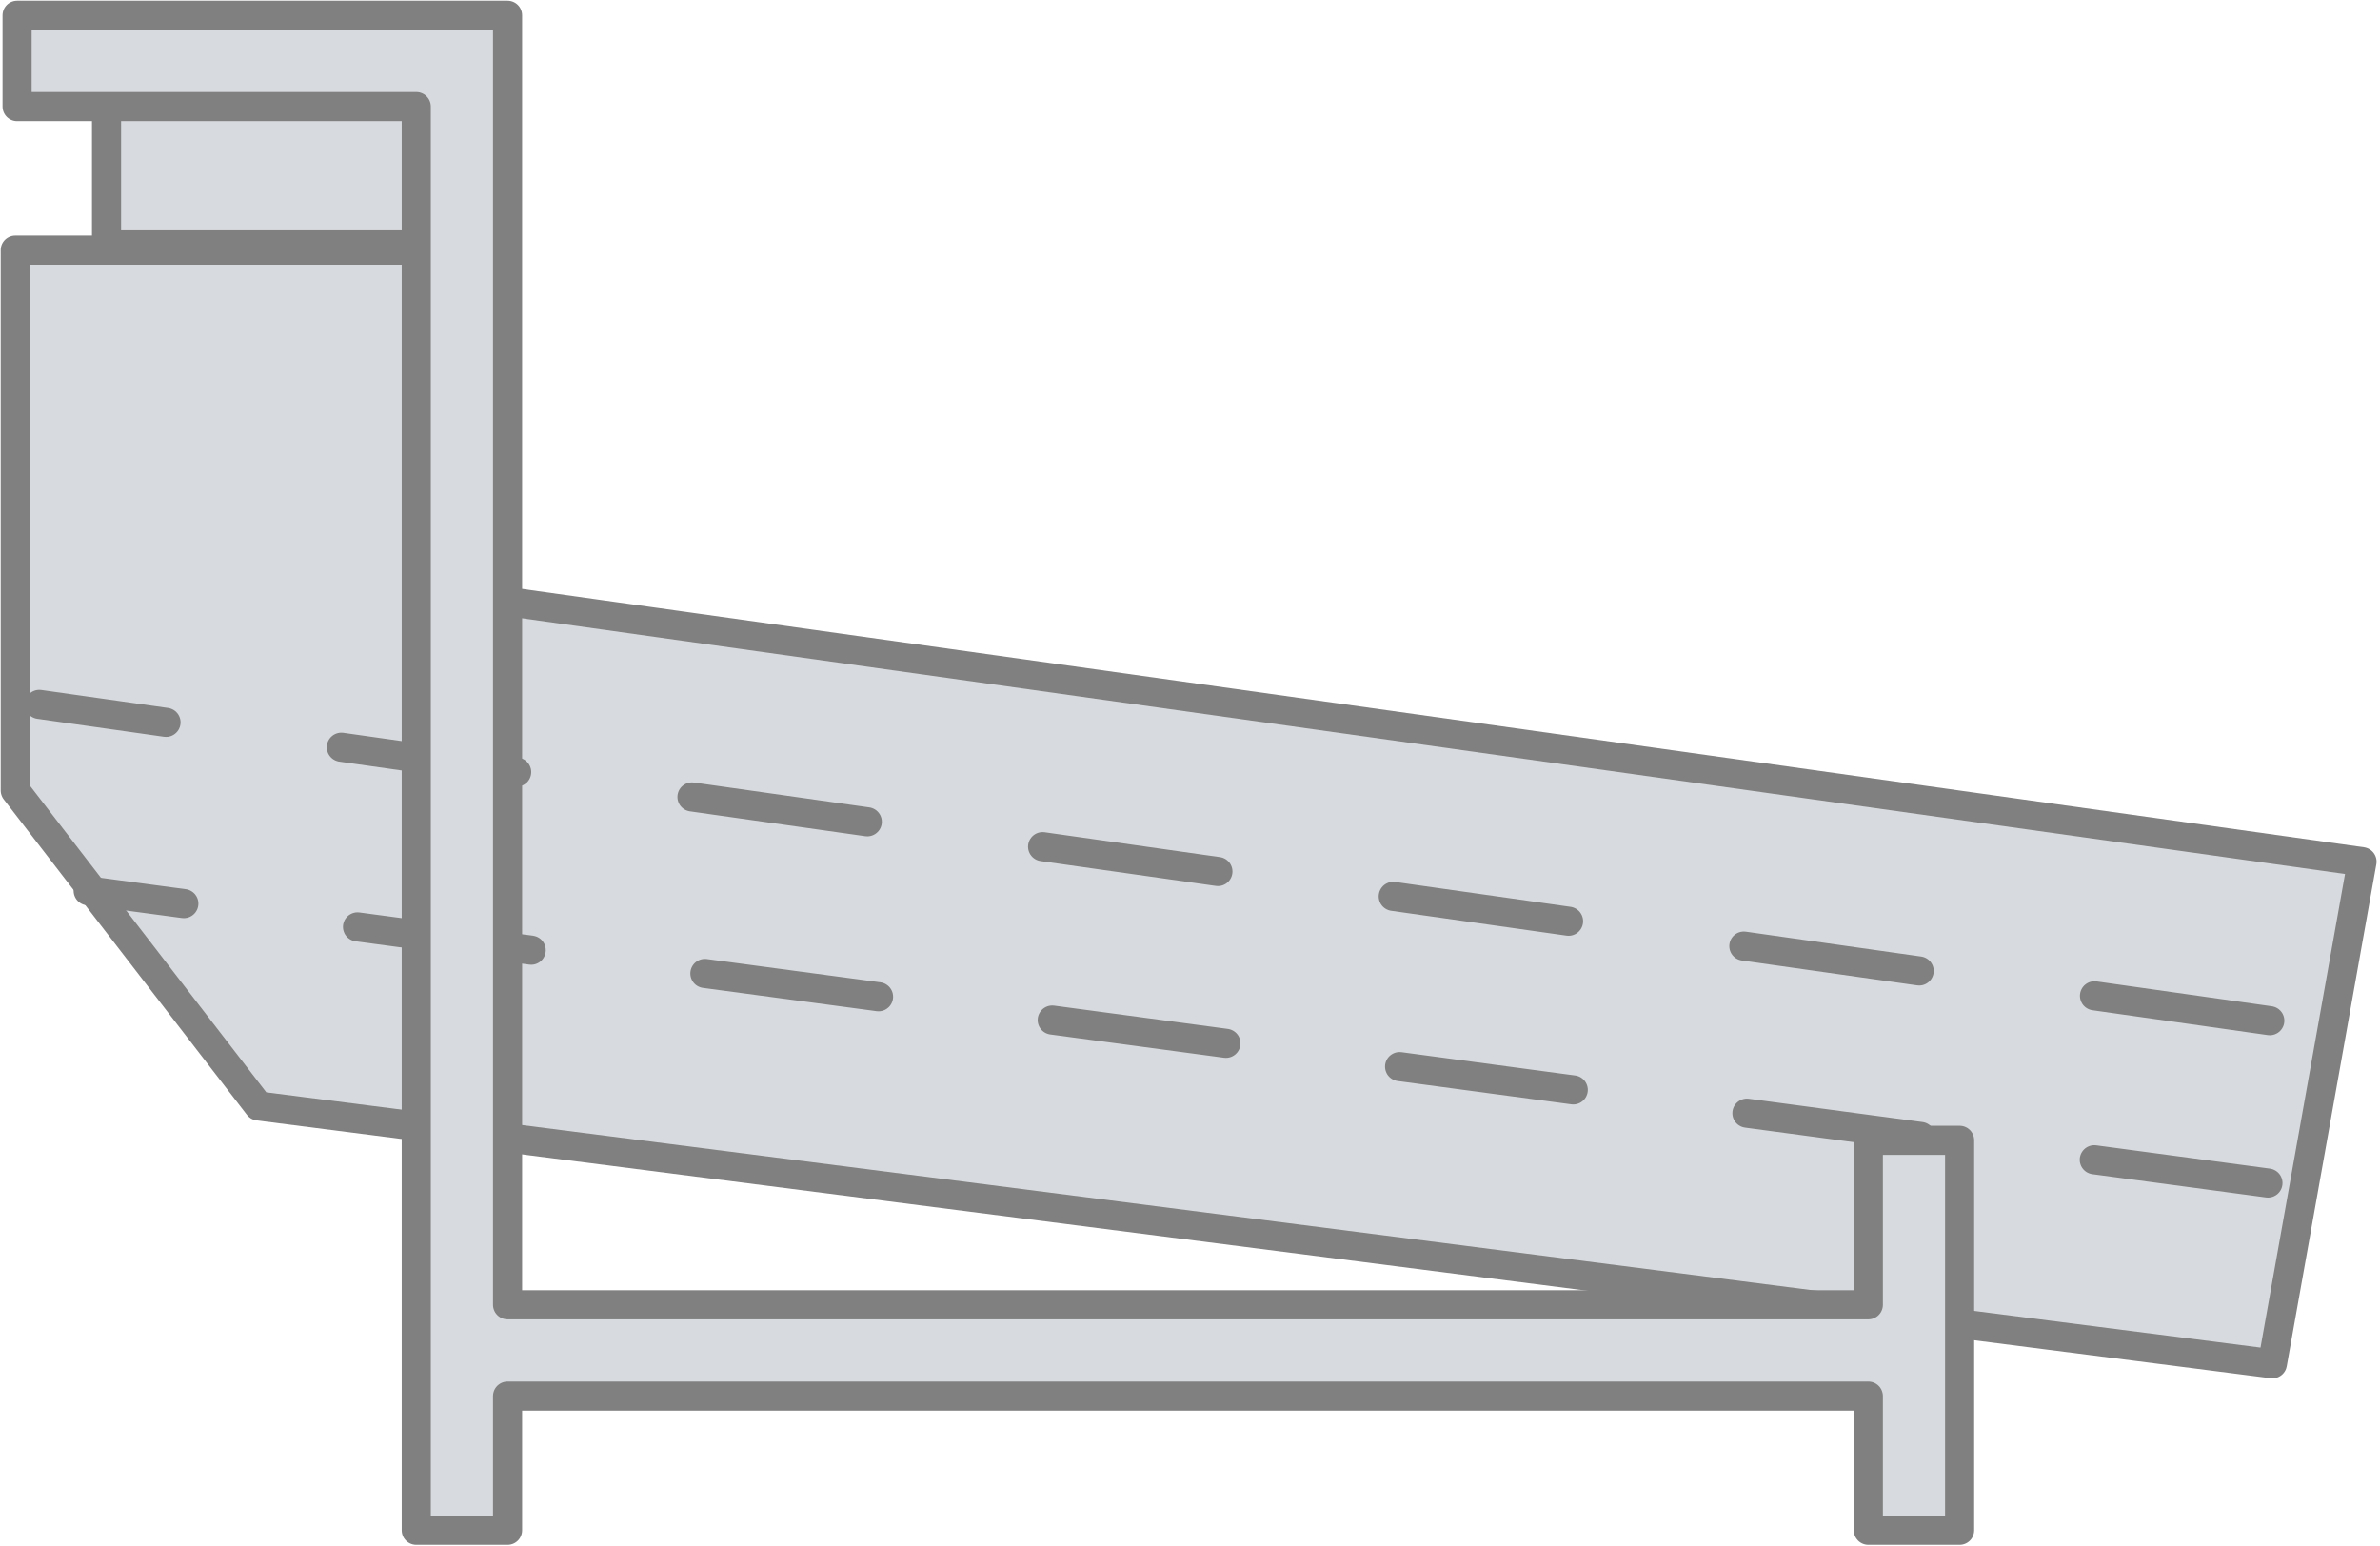
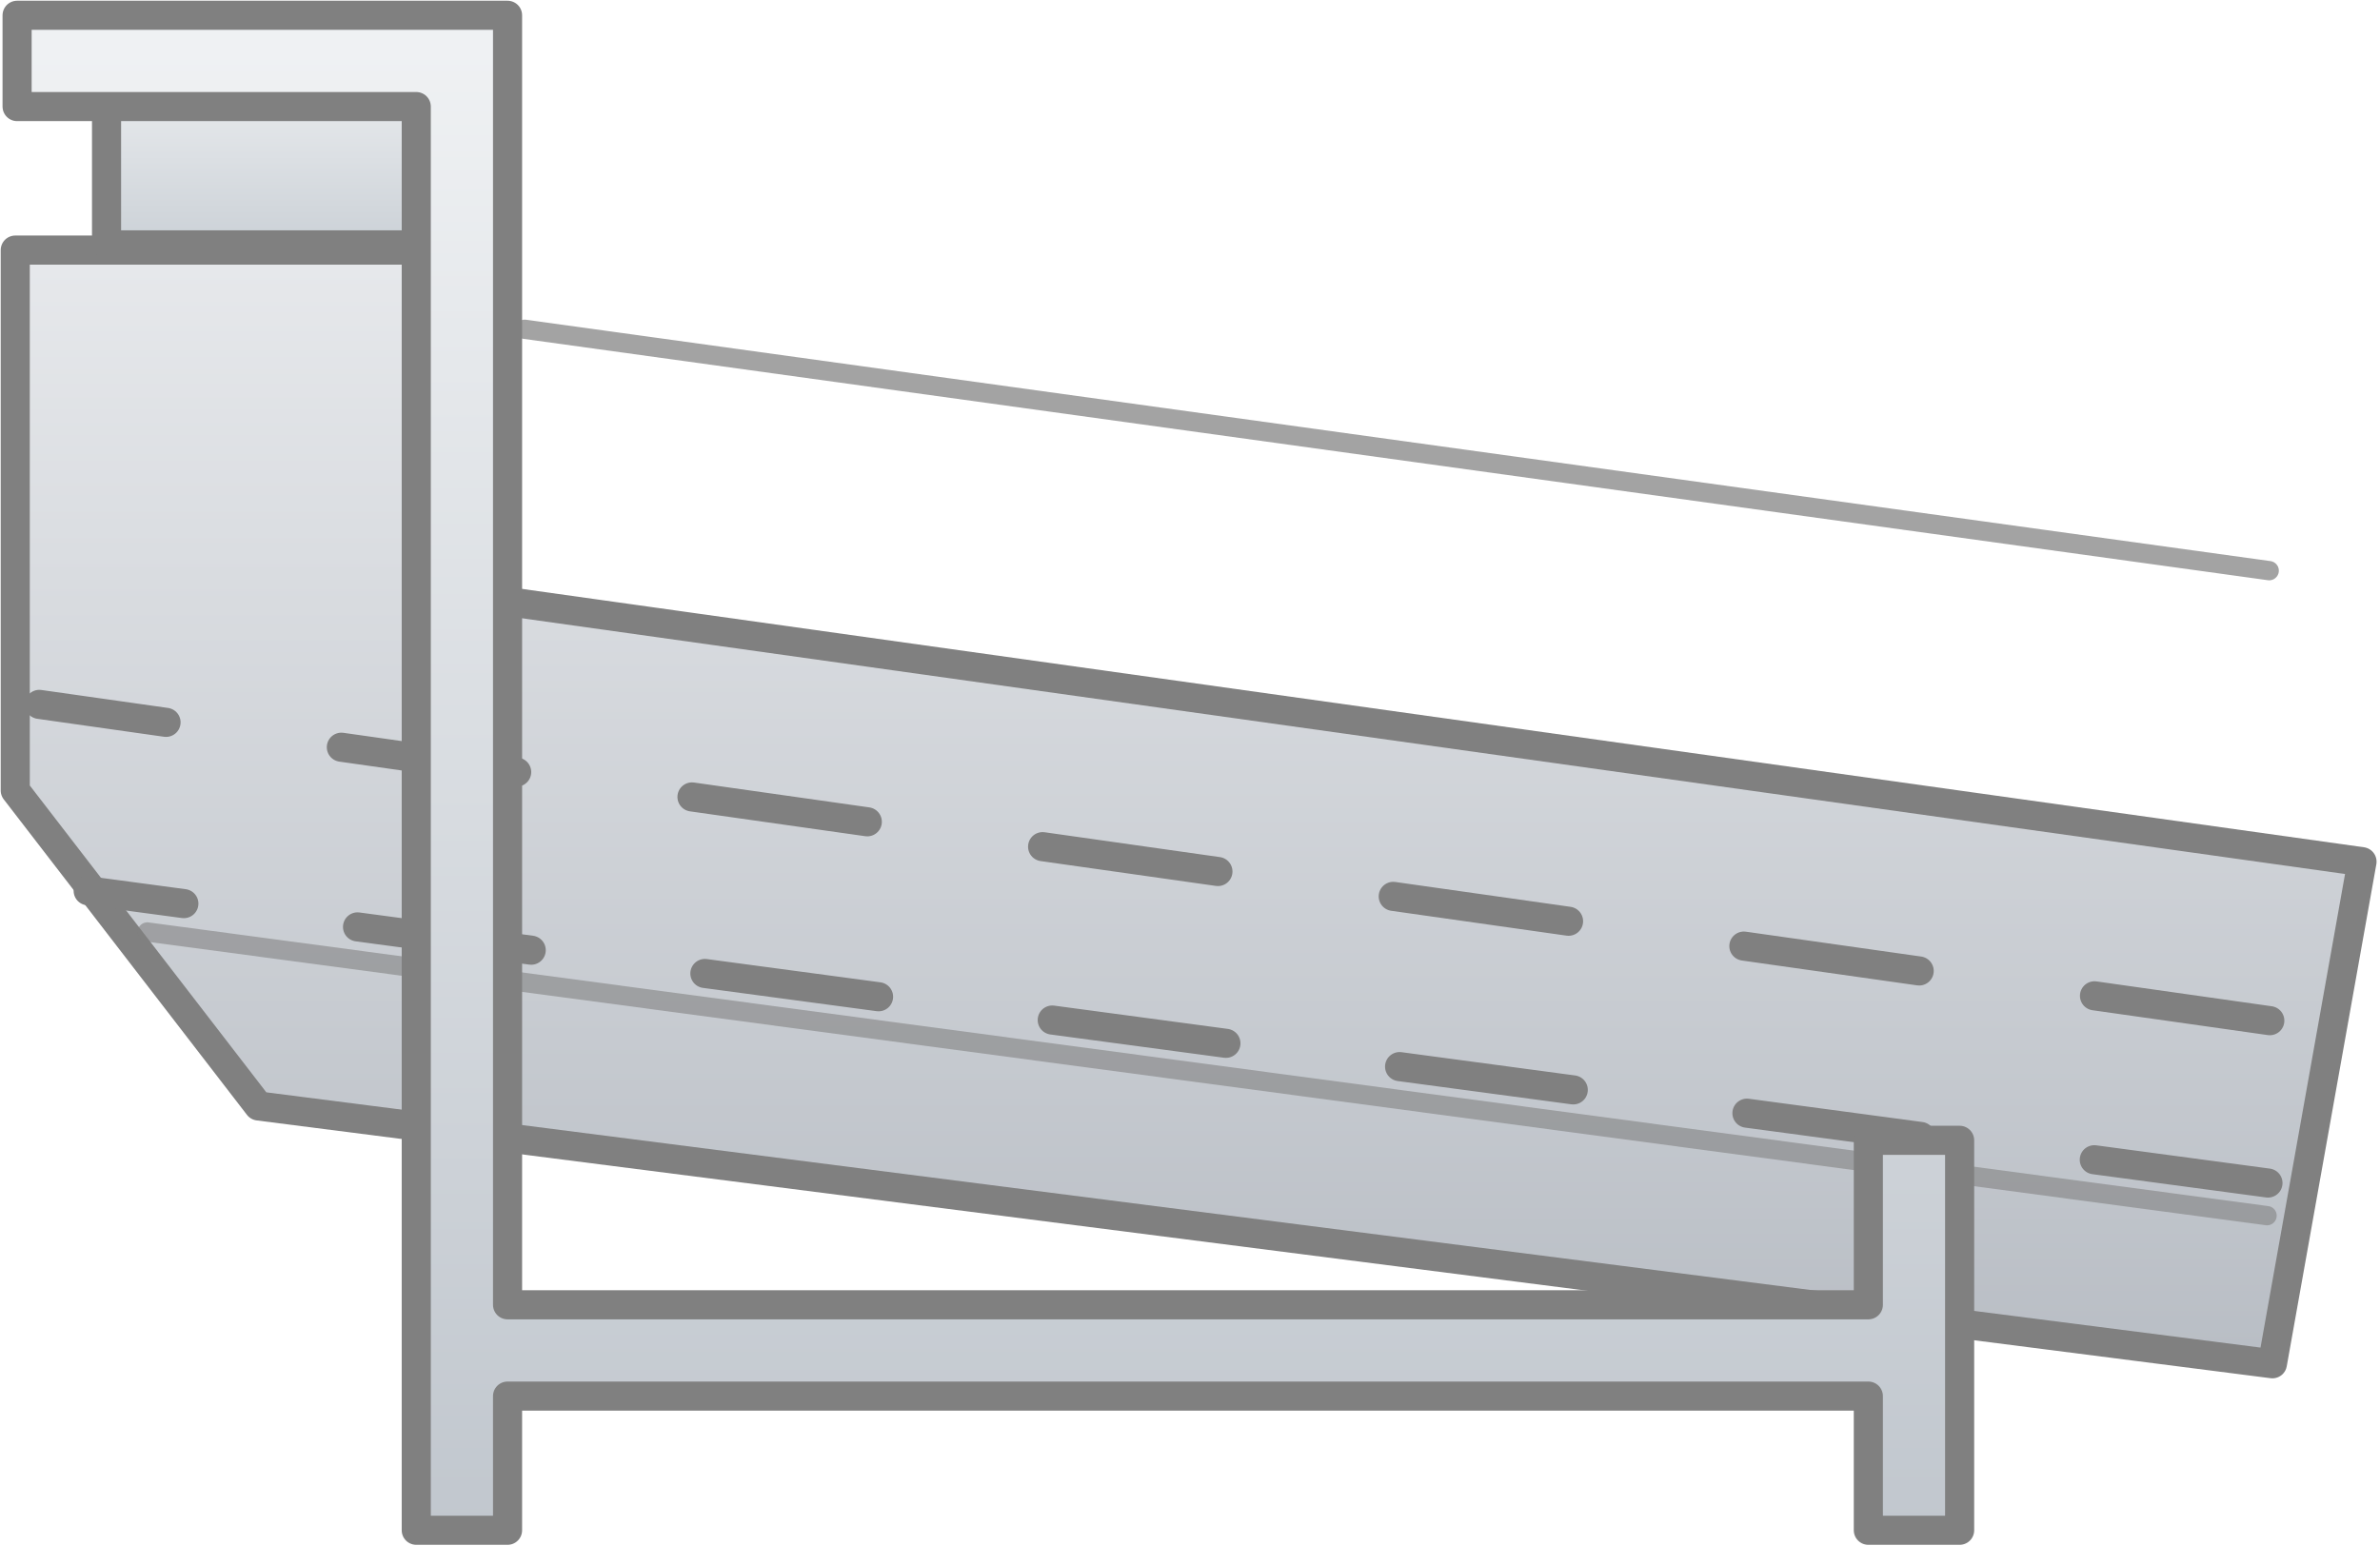
<svg xmlns="http://www.w3.org/2000/svg" viewBox="0 0 15.538 10.091" preserveAspectRatio="xMidYMid meet" kewidth="90.91" keheight="100" eType="CombiCleaner" stroke="#808080" stroke-width="0.19" stroke-linejoin="round" stroke-linecap="round" fill="#D7DADE">
  <defs id="defs1">
-     <linearGradient id="swatch1">
-       <stop id="stop1" offset="0" stop-color="#e7e9ec" stop-opacity="1" style="stop-color:#e7e9ec;stop-opacity:1" />
+     <linearGradient id="combiCleanerShellFill" x1="0" y1="2.5" x2="0" y2="9.9" gradientUnits="userSpaceOnUse">
+       <stop offset="0%" stop-color="#e7e9ec" />
+       <stop offset="100%" stop-color="#b8bdc4" />
+     </linearGradient>
+     <linearGradient id="combiCleanerFrameFill" x1="0" y1="1" x2="0" y2="10.9" gradientUnits="userSpaceOnUse">
+       <stop offset="0%" stop-color="#f0f2f4" />
+       <stop offset="100%" stop-color="#c1c7ce" />
+     </linearGradient>
+     <linearGradient id="combiCleanerDeckFill" x1="0" y1="1.3" x2="0" y2="2.6" gradientUnits="userSpaceOnUse">
+       <stop offset="0%" stop-color="#eef0f2" />
+       <stop offset="100%" stop-color="#c9cfd5" />
    </linearGradient>
  </defs>
  <g id="layer1" transform="translate(-11.1104,-0.9212446)">
-     <path d="M 14.305,2.554 V 4.832 L 26.531,6.547 25.946,9.825 12.798,8.142 11.21,6.082 v -3.528 z" id="Body" stroke-width="0.19" stroke-dasharray="none" style="opacity:1" fill="#D7DADE" />
+     <path d="M 14.305,2.554 V 4.832 L 26.531,6.547 25.946,9.825 12.798,8.142 11.21,6.082 v -3.528 z" id="Body" stroke-width="0.19" stroke-dasharray="none" style="opacity:1" fill="url(#combiCleanerShellFill)" />
+     <path d="M 14.536,3.071 25.925,4.647" id="UpperDeckLip" fill="none" stroke="#808080" stroke-width="0.126" stroke-linecap="round" opacity="0.72" />
+     <path d="M 12.072,7.006 25.911,8.858" id="LowerDeckLip" fill="none" stroke="#808080" stroke-width="0.126" stroke-linecap="round" opacity="0.58" />
    <path d="M 25.929,7.585 11.367,5.52" id="path1" fill="transparent" stroke="#808080" stroke-width="0.19" stroke-dasharray="1.156, 1.156" stroke-linecap="round" stroke-linejoin="miter" stroke-miterlimit="4" stroke-opacity="1" style="marker-start:none" />
    <path d="M 25.917,8.645 11.686,6.737" id="path3" fill="transparent" stroke="#808080" stroke-width="0.19" stroke-dasharray="1.144, 1.144" stroke-linecap="round" stroke-linejoin="miter" stroke-miterlimit="4" stroke-opacity="1" style="marker-start:none" />
-     <rect height="1.189" id="rect3" width="2.5" x="11.806" y="1.331" fill="#D7DADE" stroke="#808080" stroke-width="0.19" stroke-dasharray="none" style="opacity:1" />
-     <path d="m 11.222,1.021 v 0.596 h 2.606 v 9.295 h 0.596 V 10.036 h 8.884 v 0.876 h 0.596 V 8.366 h -0.596 v 1.074 h -8.884 v -8.419 h -0.592 z" id="Frame" fill="#D7DADE" stroke="#808080" stroke-width="0.19" stroke-dasharray="none" style="opacity:1;fill:#D7DADE" />
+     <rect height="1.189" id="rect3" width="2.5" x="11.806" y="1.331" fill="url(#combiCleanerDeckFill)" stroke="#808080" stroke-width="0.19" stroke-dasharray="none" style="opacity:1" />
+     <path d="m 11.222,1.021 v 0.596 h 2.606 v 9.295 h 0.596 V 10.036 h 8.884 v 0.876 h 0.596 V 8.366 h -0.596 v 1.074 h -8.884 v -8.419 h -0.592 z" id="Frame" fill="url(#combiCleanerFrameFill)" stroke="#808080" stroke-width="0.19" stroke-dasharray="none" style="opacity:1" />
  </g>
</svg>
